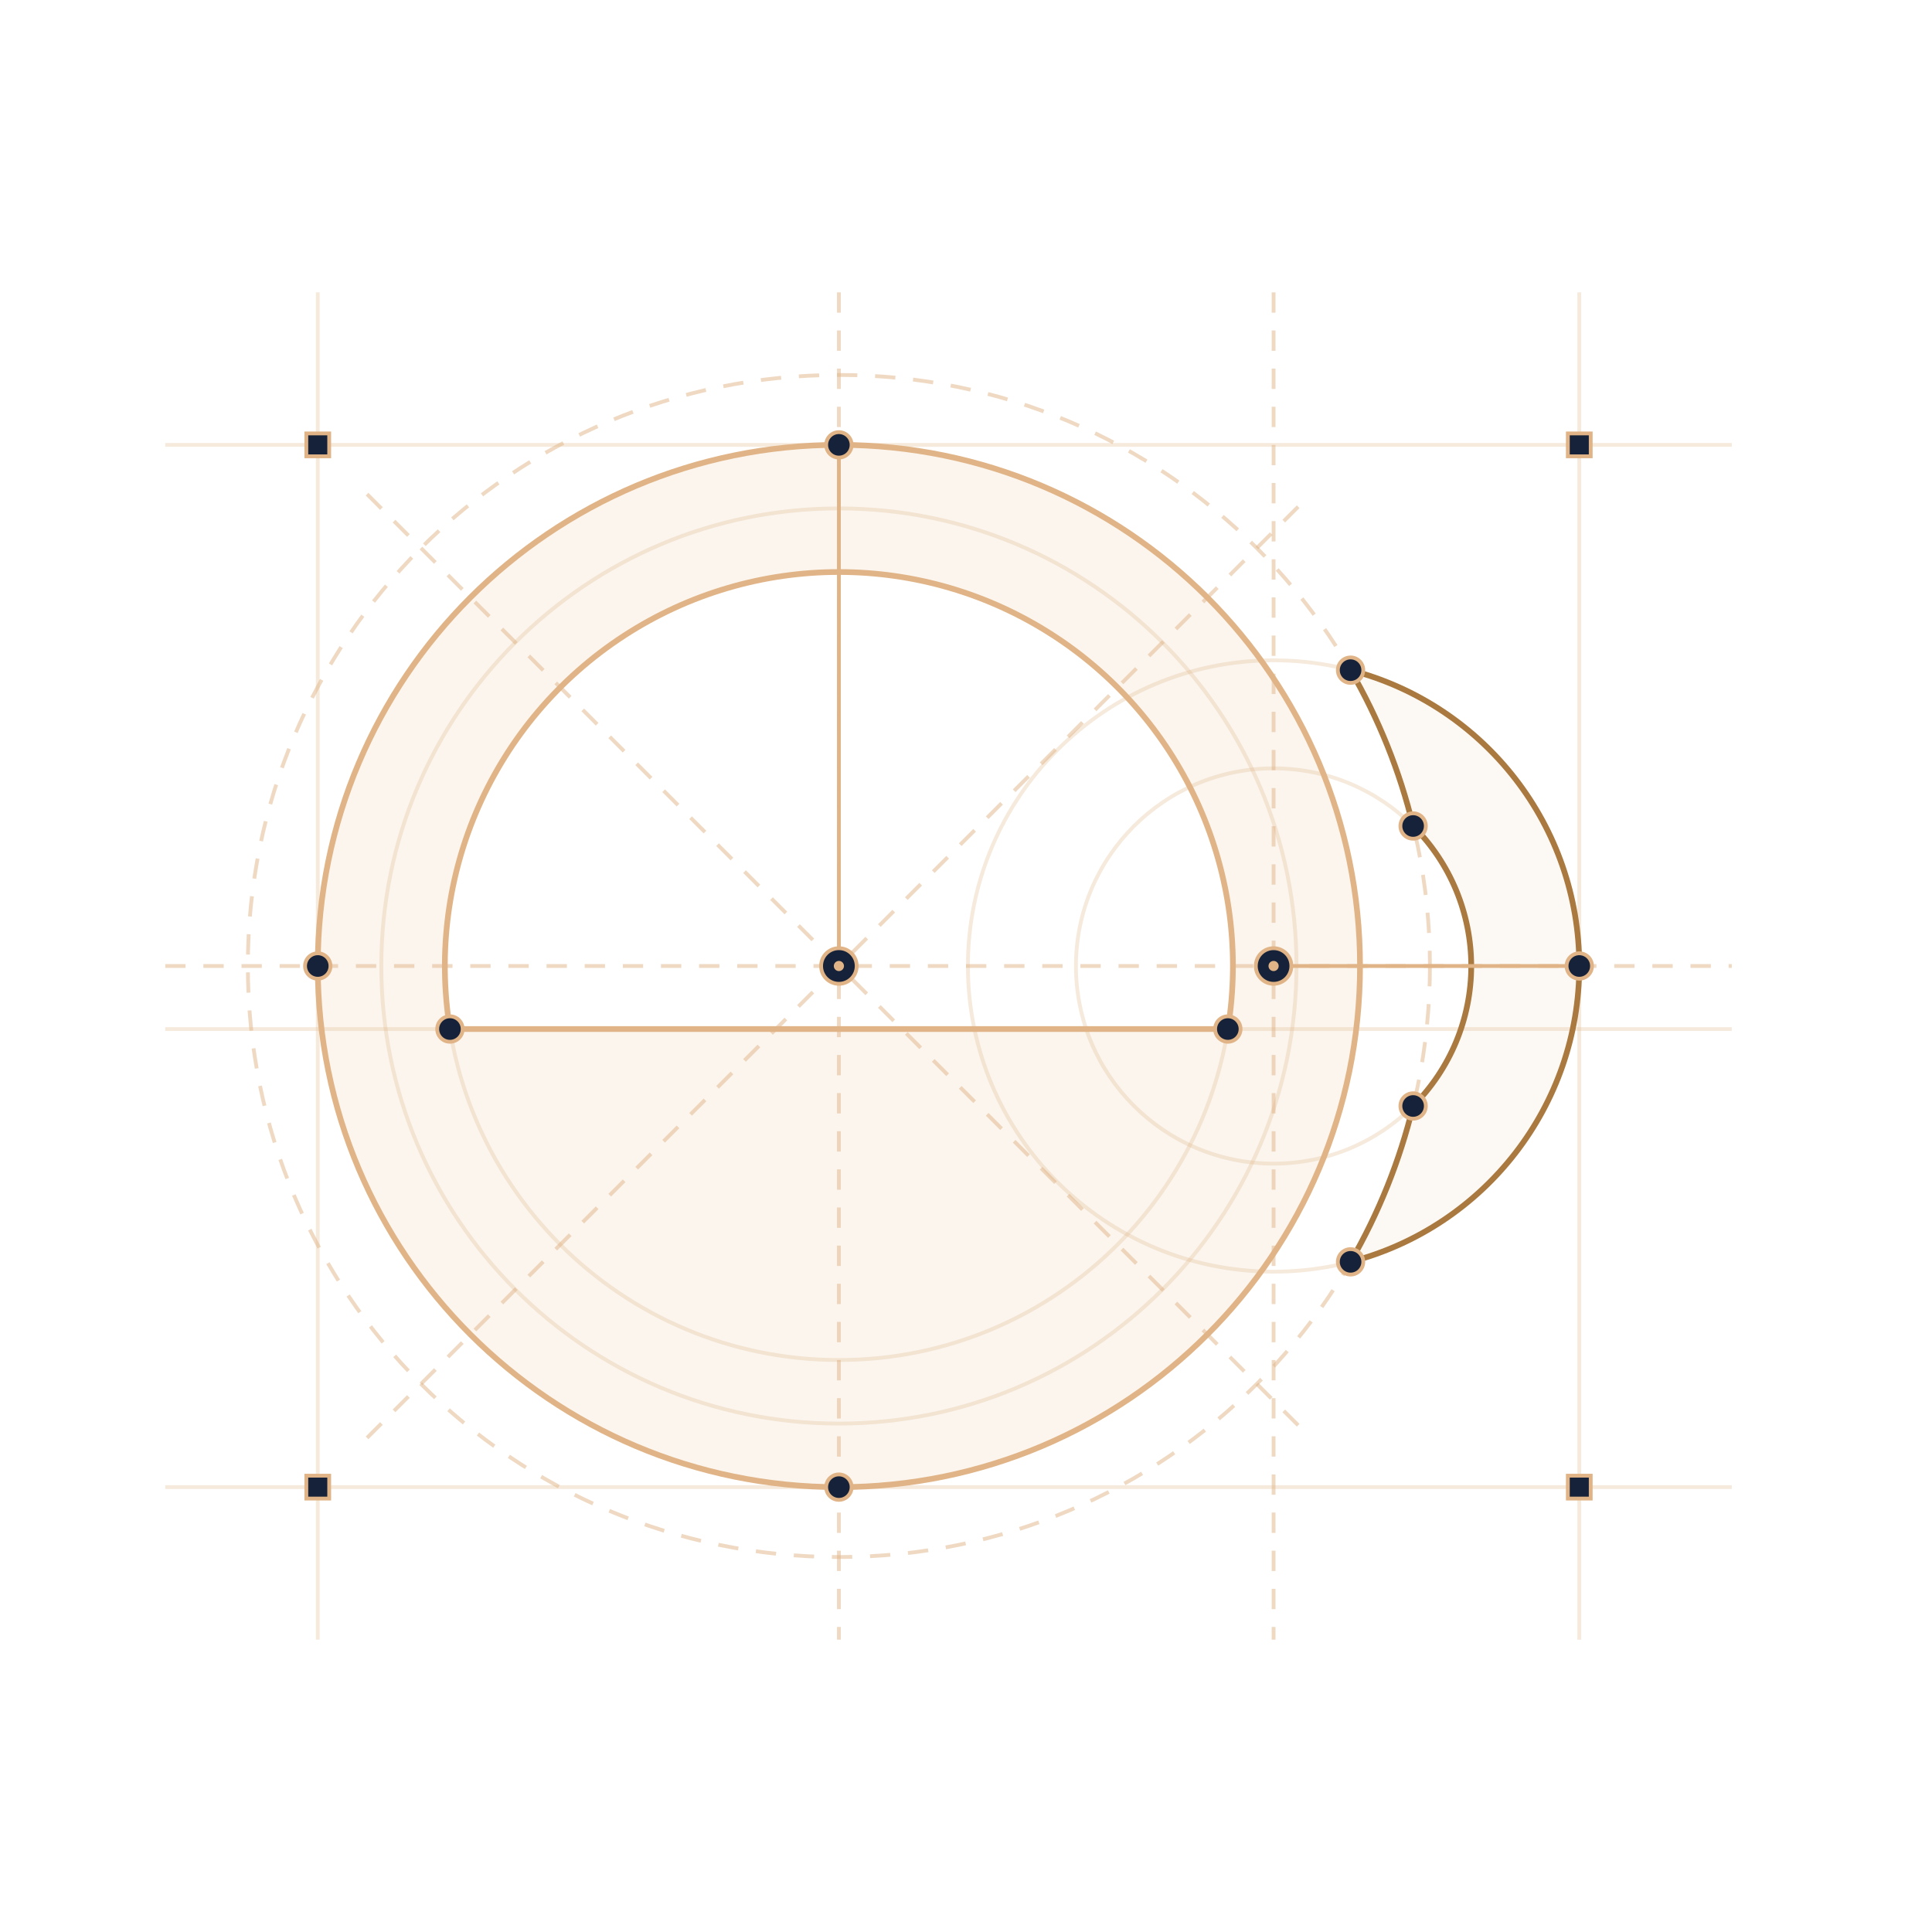
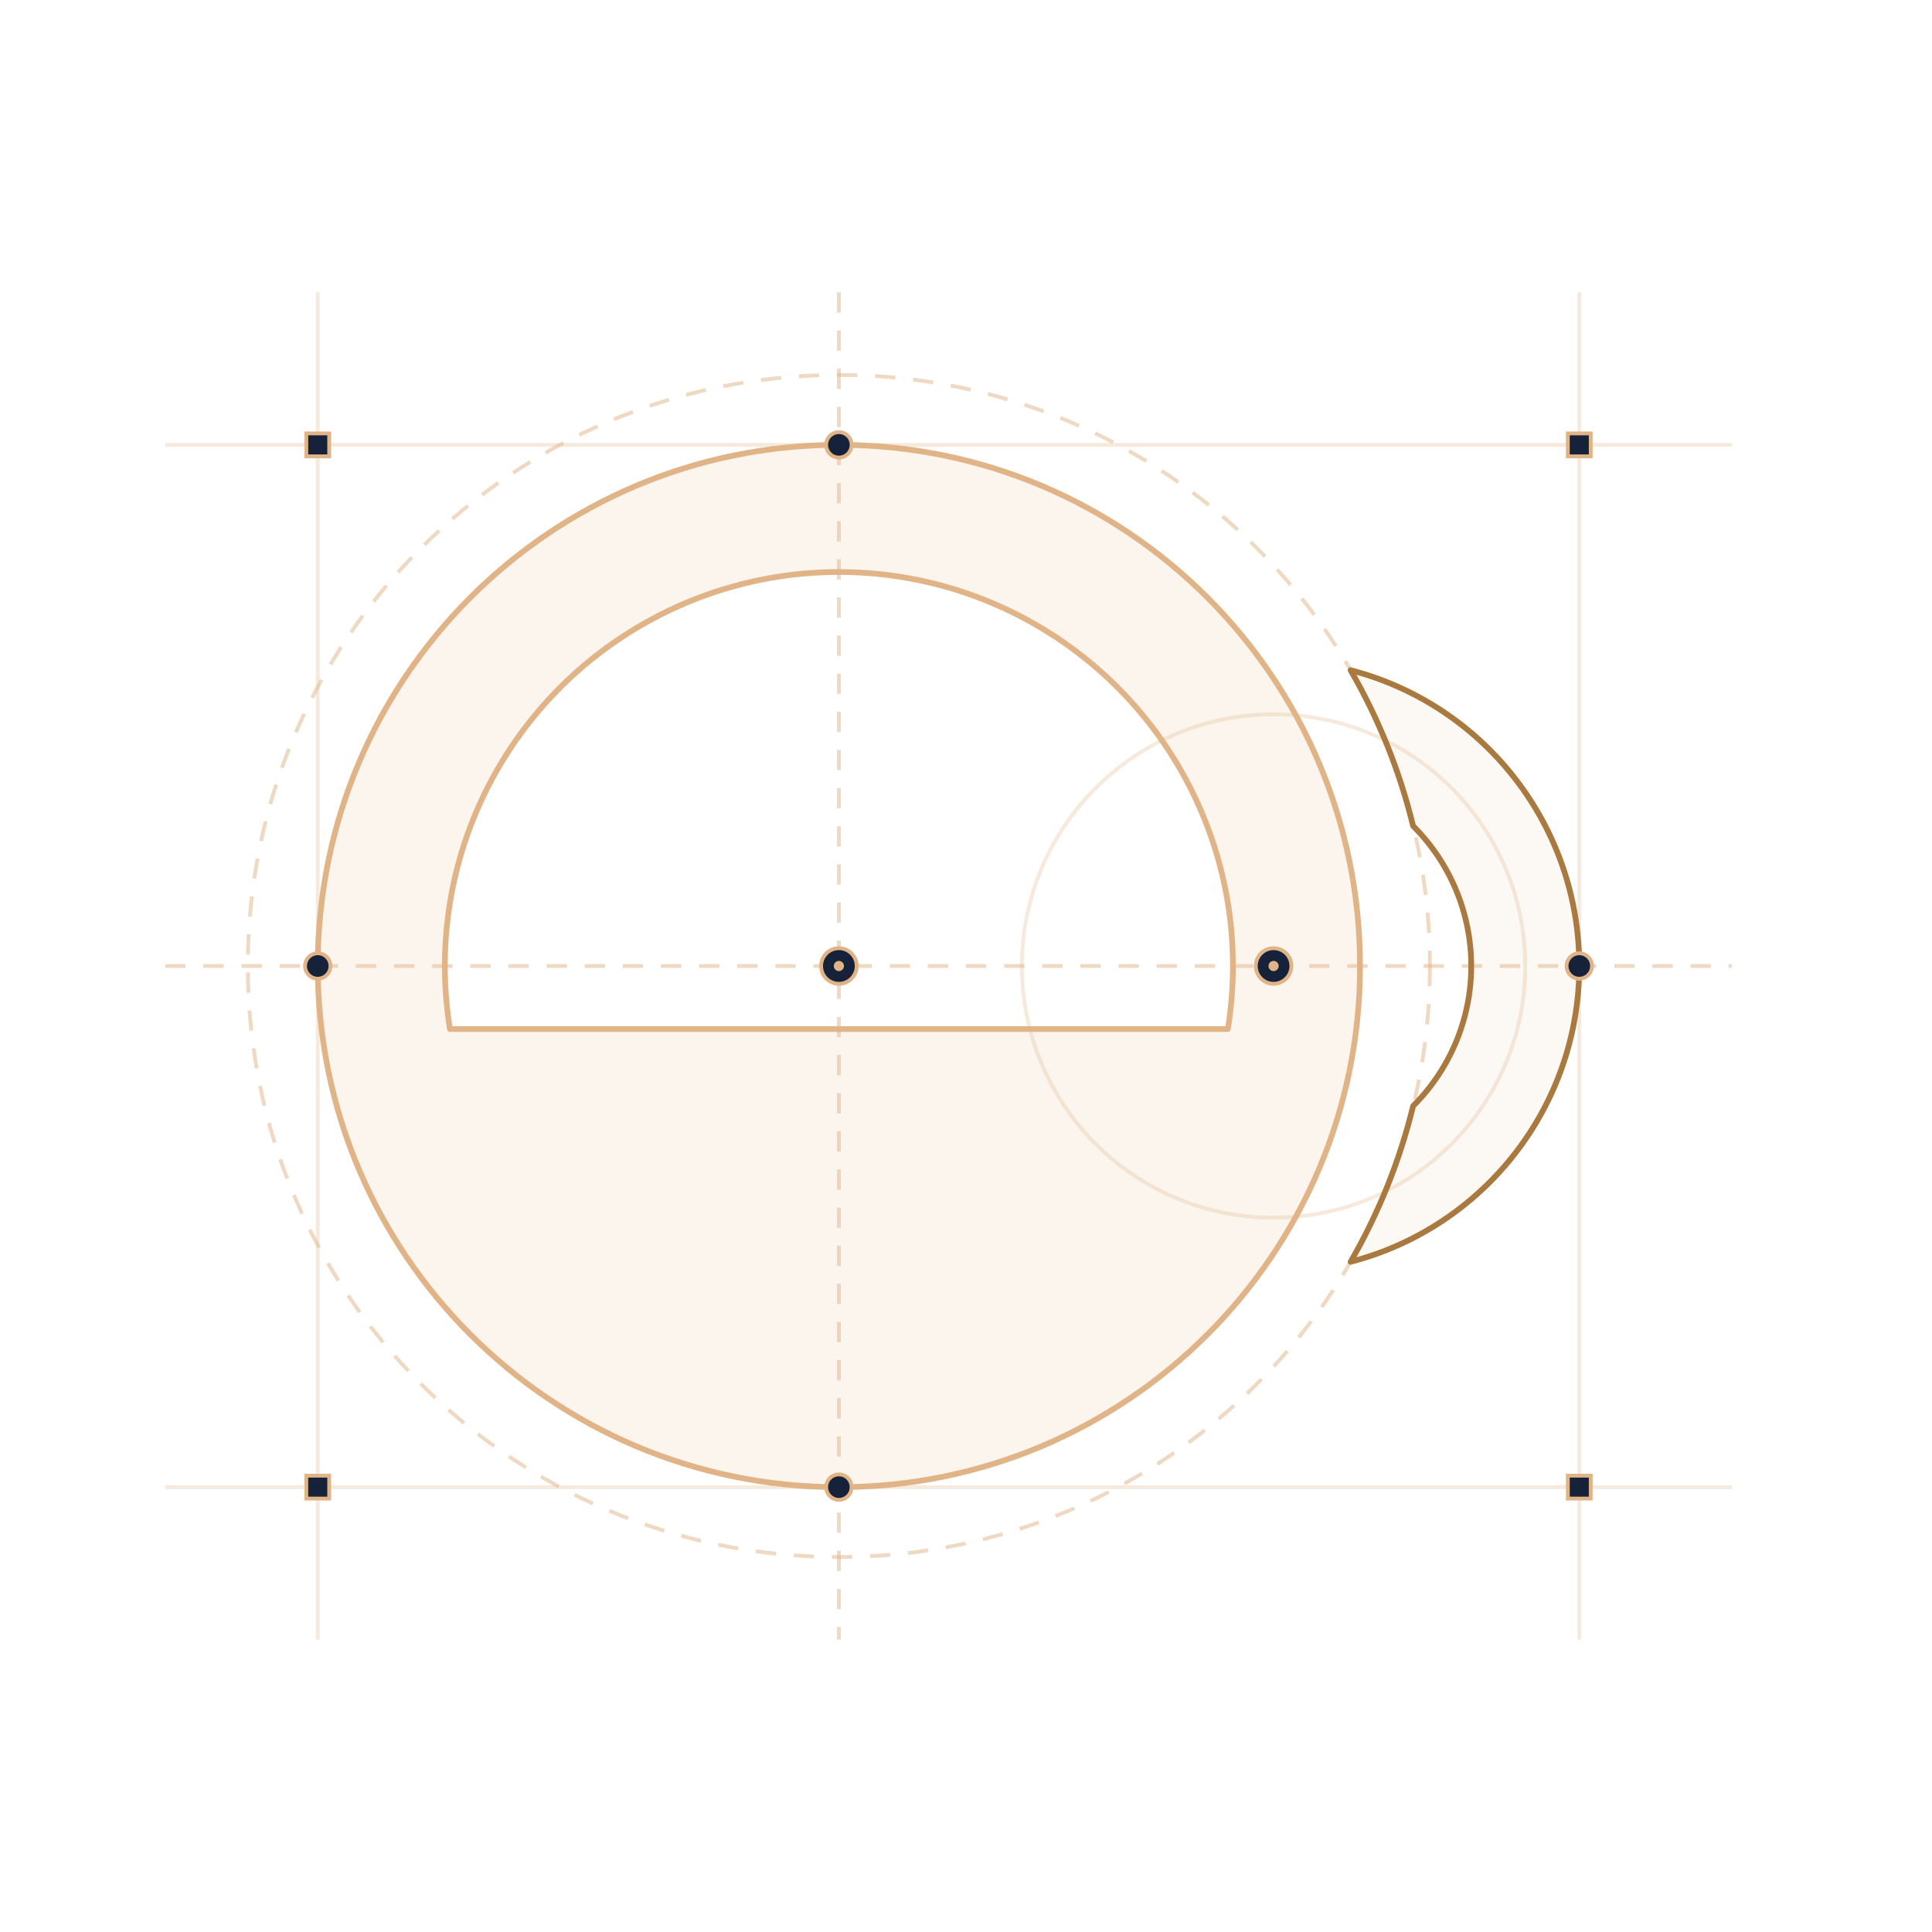
<svg xmlns="http://www.w3.org/2000/svg" viewBox="-22 -22 152 152" fill="none">
  <g stroke="none">
    <path fill="rgba(224,180,134,.14)" fill-rule="evenodd" d="M 3 54 A 41 41 0 1 1 85 54 A 41 41 0 1 1 3 54 Z M 13.399 58.96 A 31 31 0 1 1 74.601 58.96 Z" />
    <path fill="rgba(224,180,134,.08)" d="M 84.256 30.725 A 24.05 24.05 0 0 1 84.256 77.275 A 46.5 46.5 0 0 0 89.177 65.014 A 15.55 15.55 0 0 0 89.177 42.986 A 46.5 46.5 0 0 0 84.256 30.725 Z" />
  </g>
  <g stroke="rgba(224,180,134,.28)" stroke-width="0.3">
    <line x1="3" y1="1" x2="3" y2="107" />
    <line x1="102.25" y1="1" x2="102.25" y2="107" />
    <line x1="-9" y1="13" x2="114.25" y2="13" />
    <line x1="-9" y1="95" x2="114.25" y2="95" />
-     <line x1="-9" y1="58.96" x2="114.25" y2="58.96" />
-     <circle cx="44" cy="54" r="36" />
-     <circle cx="44" cy="54" r="31" />
-     <circle cx="78.2" cy="54" r="24.05" />
-     <circle cx="78.2" cy="54" r="15.55" />
+     <circle cx="78.2" cy="54" r="19.8" />
  </g>
  <g stroke="rgba(224,180,134,.5)" stroke-width="0.3" stroke-dasharray="1.6 1.4">
    <line x1="-9" y1="54" x2="114.25" y2="54" />
    <line x1="44" y1="1" x2="44" y2="107" />
-     <line x1="78.2" y1="1" x2="78.2" y2="107" />
-     <line x1="6.877" y1="16.877" x2="81.123" y2="91.123" />
-     <line x1="6.877" y1="91.123" x2="81.123" y2="16.877" />
    <circle cx="44" cy="54" r="46.5" />
  </g>
  <g fill="none" stroke-width="0.45" stroke-linejoin="round">
    <path stroke="#E0B486" fill-rule="evenodd" d="M 3 54 A 41 41 0 1 1 85 54 A 41 41 0 1 1 3 54 Z M 13.399 58.96 A 31 31 0 1 1 74.601 58.96 Z" />
    <path stroke="#A9793F" d="M 84.256 30.725 A 24.05 24.05 0 0 1 84.256 77.275 A 46.5 46.5 0 0 0 89.177 65.014 A 15.55 15.55 0 0 0 89.177 42.986 A 46.5 46.5 0 0 0 84.256 30.725 Z" />
-   </g>
-   <g stroke="#E0B486" stroke-width="0.3">
-     <line x1="44" y1="54" x2="44" y2="13" />
-     <line x1="78.2" y1="54" x2="102.25" y2="54" />
  </g>
  <g fill="#16223A" stroke="#E0B486" stroke-width="0.3">
    <rect x="2.1" y="12.1" width="1.8" height="1.8" />
    <rect x="101.35" y="12.1" width="1.8" height="1.8" />
    <rect x="2.1" y="94.1" width="1.8" height="1.8" />
    <rect x="101.35" y="94.1" width="1.8" height="1.8" />
    <circle cx="44" cy="13" r="1" />
    <circle cx="44" cy="95" r="1" />
    <circle cx="3" cy="54" r="1" />
    <circle cx="102.25" cy="54" r="1" />
-     <circle cx="13.399" cy="58.96" r="1" />
-     <circle cx="74.601" cy="58.96" r="1" />
-     <circle cx="84.256" cy="30.725" r="1" />
-     <circle cx="84.256" cy="77.275" r="1" />
-     <circle cx="89.177" cy="42.986" r="1" />
-     <circle cx="89.177" cy="65.014" r="1" />
    <circle cx="44" cy="54" r="1.4" />
    <circle cx="78.2" cy="54" r="1.4" />
  </g>
  <g fill="#E0B486">
    <circle cx="44" cy="54" r="0.4" />
    <circle cx="78.2" cy="54" r="0.4" />
  </g>
</svg>
